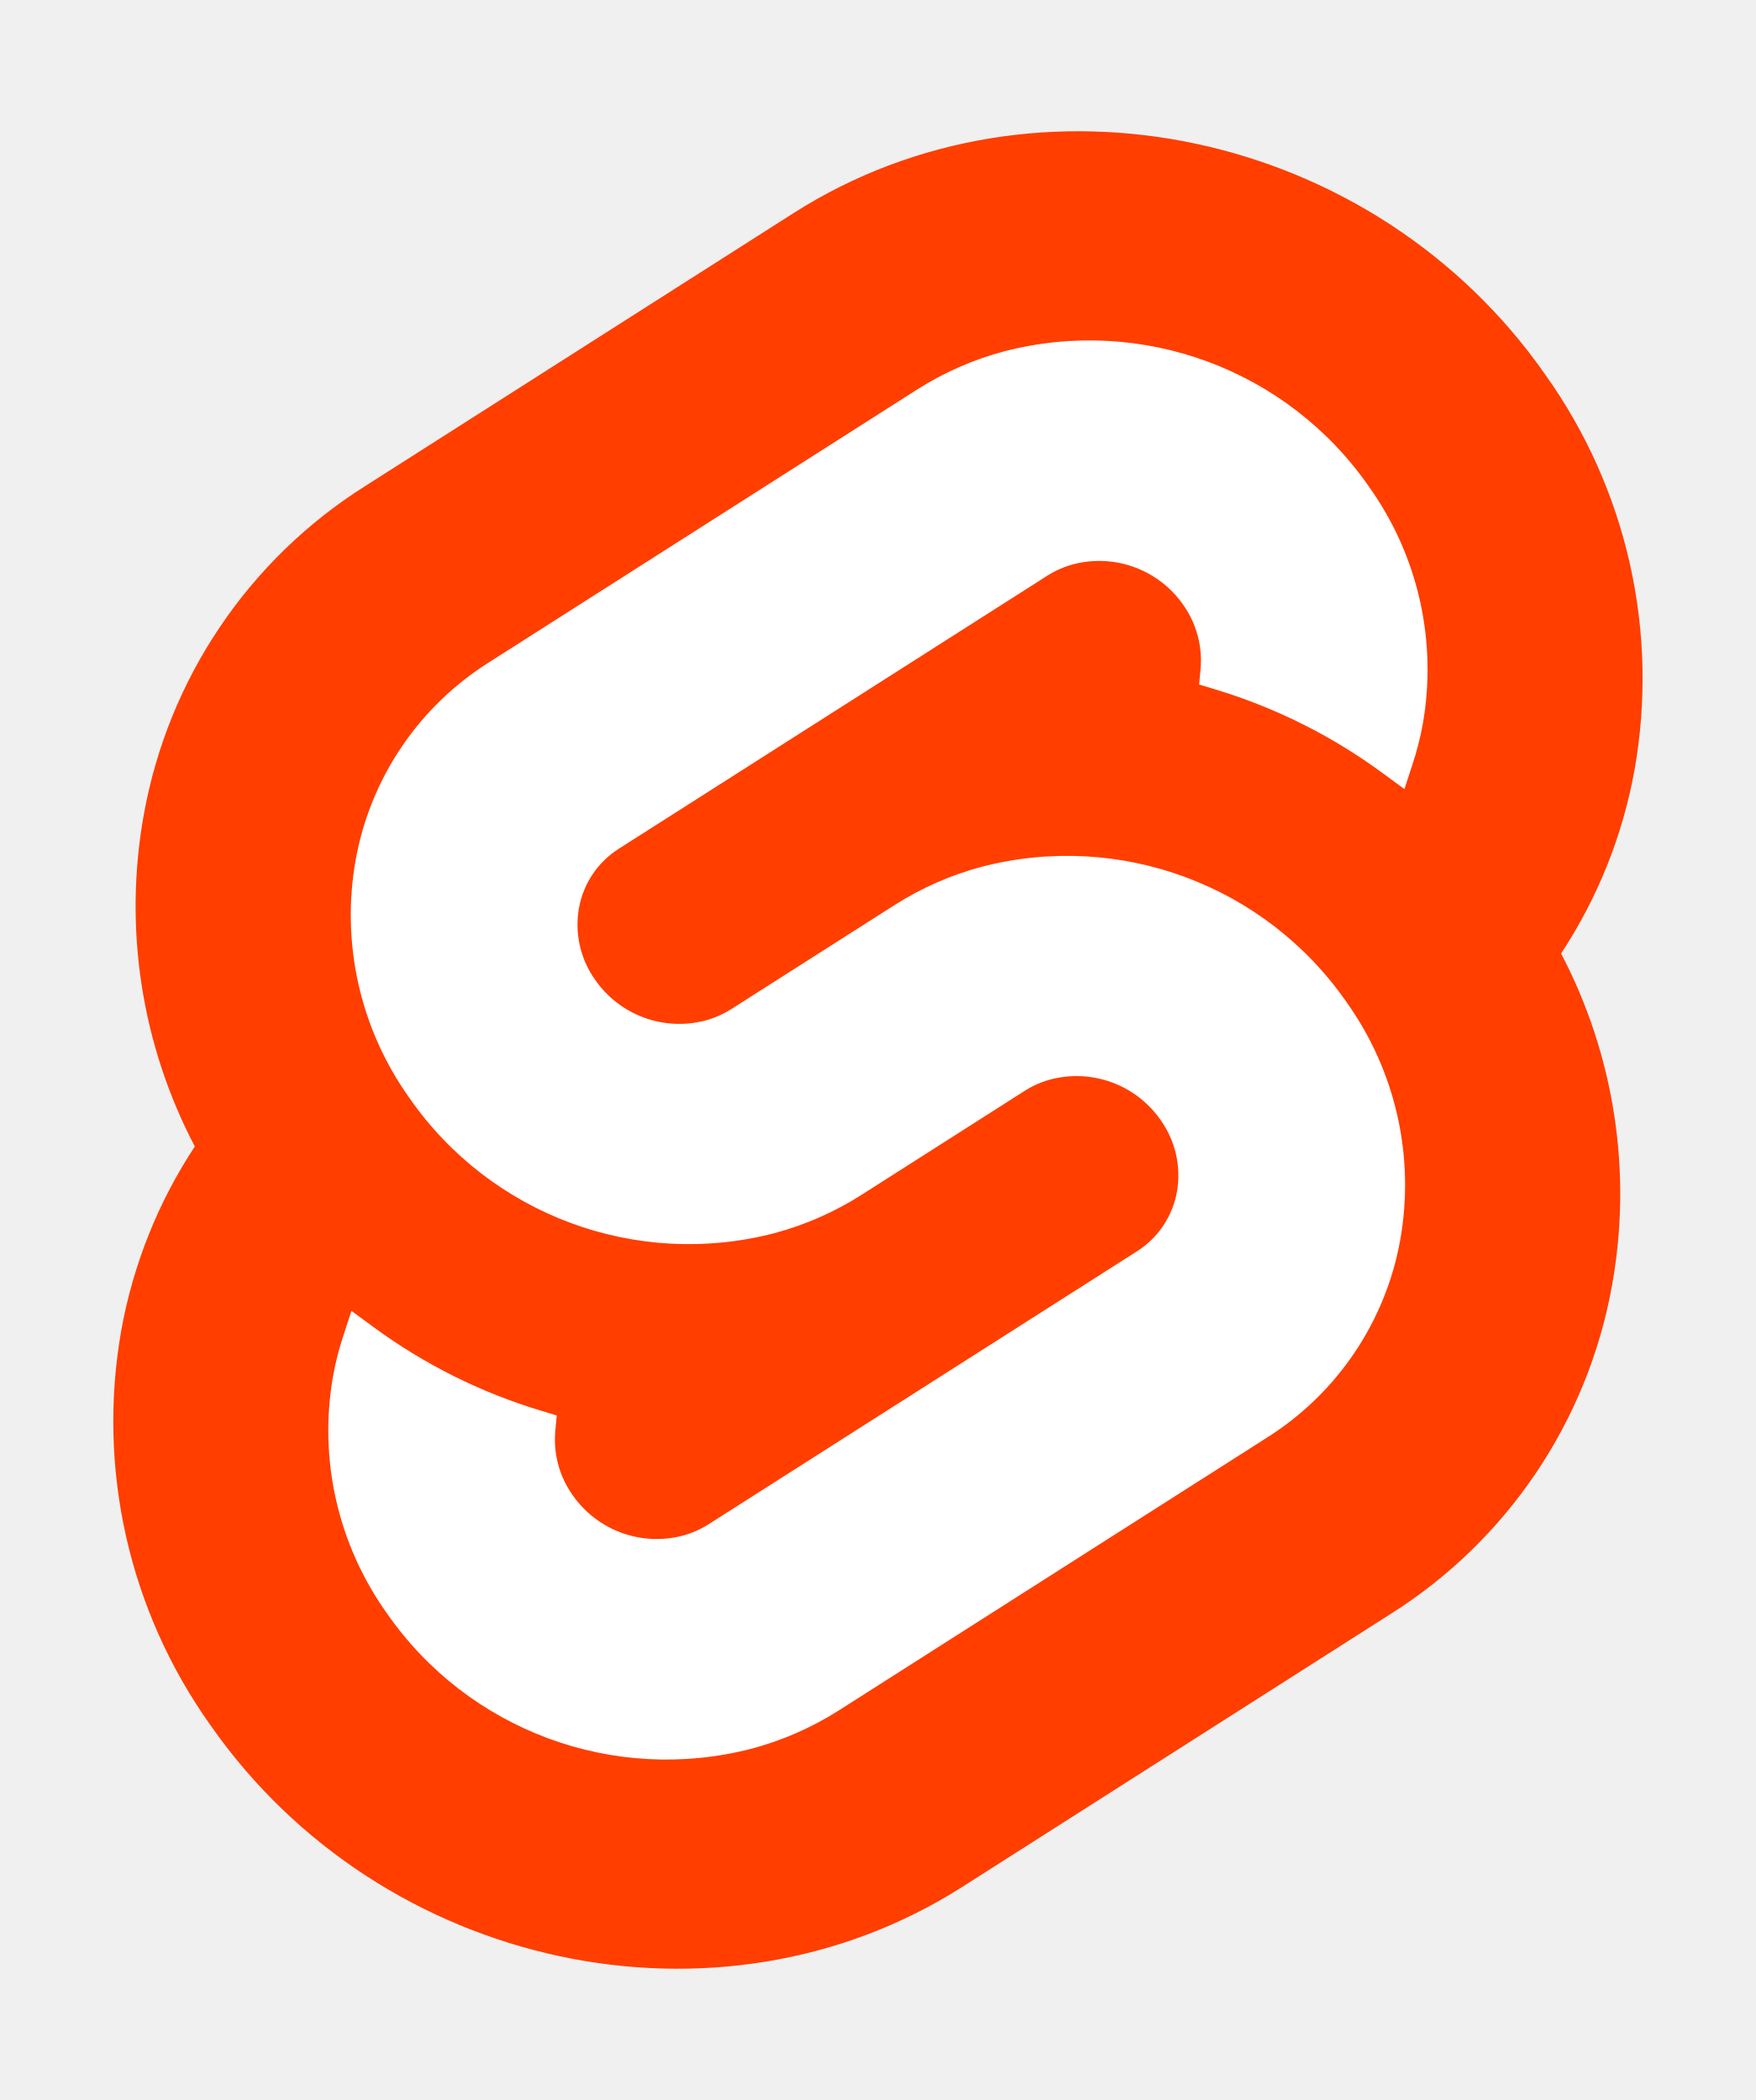
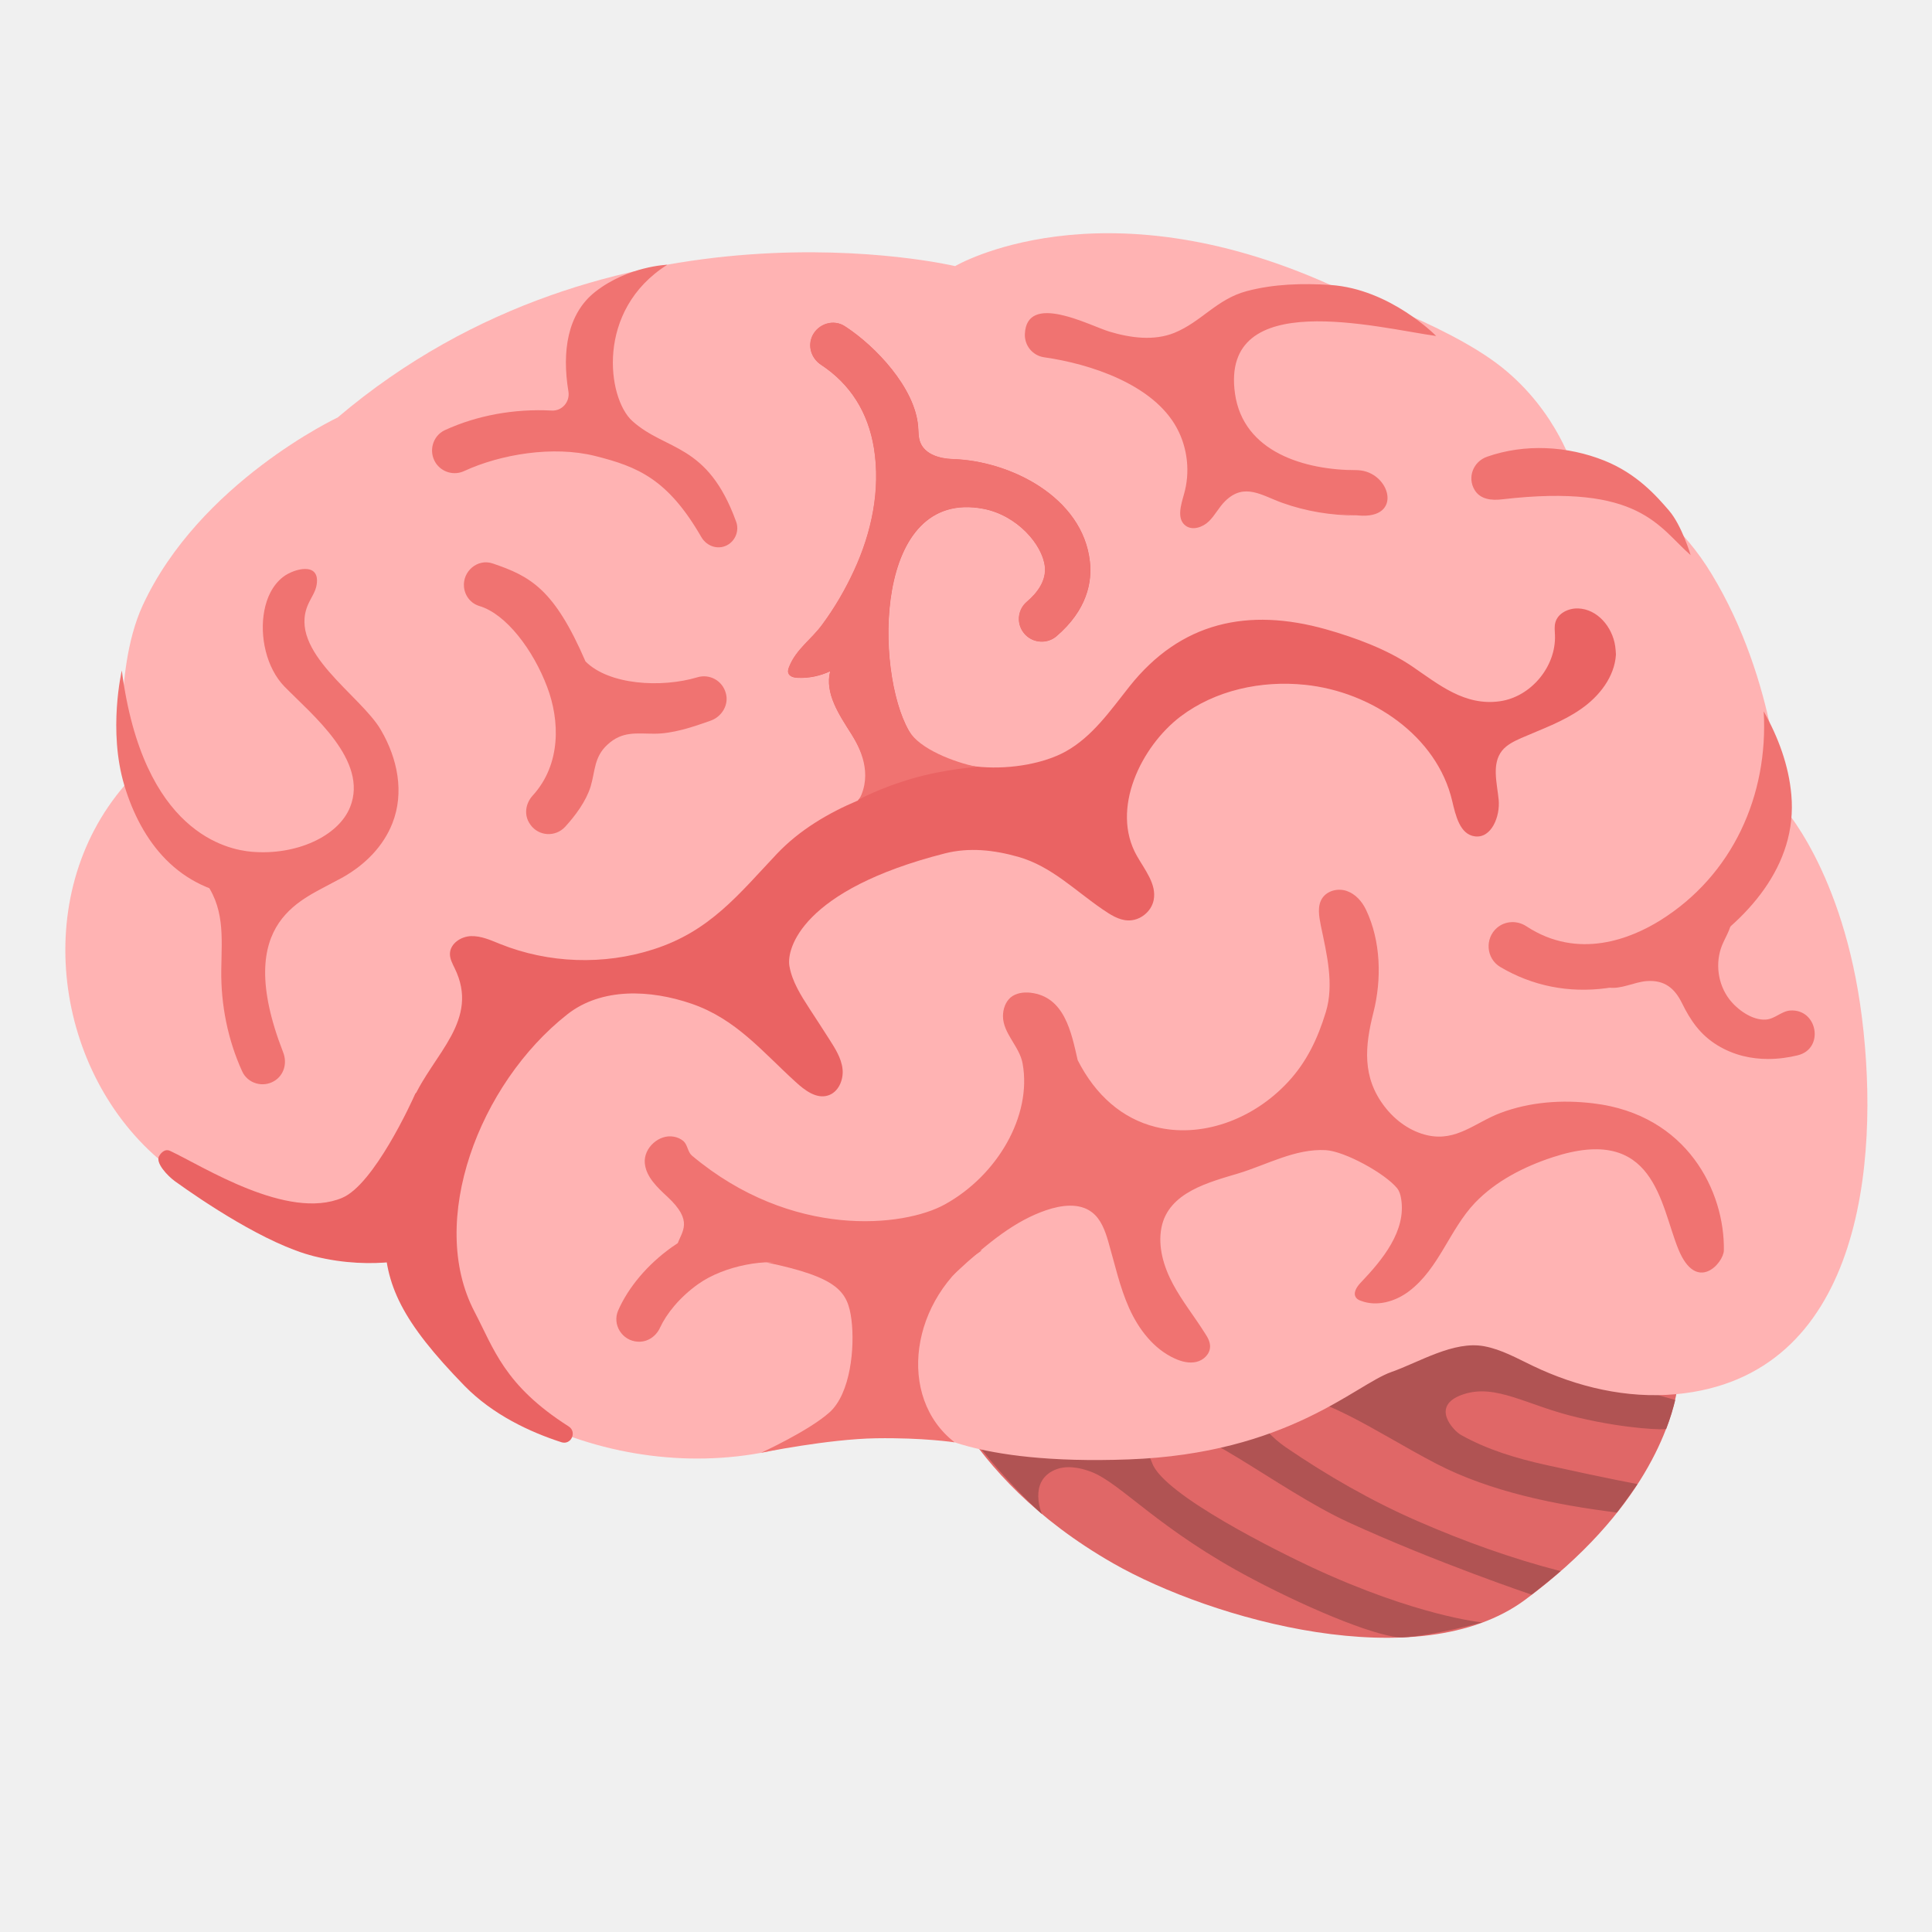
- <svg xmlns="http://www.w3.org/2000/svg" width="107" height="128" viewBox="0 0 107 128">
-   <path d="M94.157 22.819c-10.4-14.885-30.94-19.297-45.792-9.835L22.282 29.608A29.92 29.92 0 0 0 8.764 49.65a31.5 31.5 0 0 0 3.108 20.231 30 30 0 0 0-4.477 11.183 31.9 31.9 0 0 0 5.448 24.116c10.402 14.887 30.942 19.297 45.791 9.835l26.083-16.624A29.92 29.92 0 0 0 98.235 78.35a31.53 31.53 0 0 0-3.105-20.232 30 30 0 0 0 4.474-11.182 31.88 31.88 0 0 0-5.447-24.116" style="fill:#ff3e00" />
-   <path d="M45.817 106.582a20.72 20.72 0 0 1-22.237-8.243 19.17 19.17 0 0 1-3.277-14.503 18 18 0 0 1 .624-2.435l.49-1.498 1.337.981a33.6 33.6 0 0 0 10.203 5.098l.97.294-.09.968a5.85 5.85 0 0 0 1.052 3.878 6.24 6.24 0 0 0 6.695 2.485 5.8 5.8 0 0 0 1.603-.704L69.27 76.28a5.43 5.43 0 0 0 2.45-3.631 5.8 5.8 0 0 0-.987-4.371 6.24 6.24 0 0 0-6.698-2.487 5.7 5.7 0 0 0-1.6.704l-9.953 6.345a19 19 0 0 1-5.296 2.326 20.72 20.72 0 0 1-22.237-8.243 19.17 19.17 0 0 1-3.277-14.502 17.99 17.99 0 0 1 8.13-12.052l26.081-16.623a19 19 0 0 1 5.3-2.329 20.72 20.72 0 0 1 22.237 8.243 19.17 19.17 0 0 1 3.277 14.503 18 18 0 0 1-.624 2.435l-.49 1.498-1.337-.98a33.6 33.6 0 0 0-10.203-5.1l-.97-.294.09-.968a5.86 5.86 0 0 0-1.052-3.878 6.24 6.24 0 0 0-6.696-2.485 5.8 5.8 0 0 0-1.602.704L37.73 51.72a5.42 5.42 0 0 0-2.449 3.63 5.79 5.79 0 0 0 .986 4.372 6.24 6.24 0 0 0 6.698 2.486 5.8 5.8 0 0 0 1.602-.704l9.952-6.342a19 19 0 0 1 5.295-2.328 20.72 20.72 0 0 1 22.237 8.242 19.17 19.17 0 0 1 3.277 14.503 18 18 0 0 1-8.13 12.053l-26.081 16.622a19 19 0 0 1-5.3 2.328" style="fill:#fff" />
+ <svg xmlns="http://www.w3.org/2000/svg" xml:space="preserve" viewBox="0 0 128 128">
+   <path d="M61.53 89.7s1.87 7.96 12.23 13.88c6.53 3.73 20.26 7.6 27.27 2.42 7.98-5.9 9.7-11.74 10.08-13.89s-.76-8.08-.76-8.08l-13.13-4.67s-21.71 5.3-22.09 5.3c-.37.01-13.6 5.04-13.6 5.04" style="fill:#e06767" />
+   <path d="M110.39 94.67c.29-.75.47-1.39.6-1.92-2.32-.62-5.01-1.62-7.45-2.66.2-.09.4-.18.59-.28 1.2-.61 2.38-1.32 3.23-2.36.92-1.12 1.34-2.57 1.29-4.02l-11.43-4.07s-21.71 5.3-22.09 5.3-13.6 5.03-13.61 5.04c-.17.06 1.23 3 1.32 3.15 1.27 2.37 4.19 5.67 6.19 7.46 0 0-.92-2.12.82-2.91.77-.35 1.7-.18 2.49.13 1.98.79 4.46 3.83 10.66 7.09 4.21 2.22 8.54 3.92 9.94 3.86 1.87-.08 5.26-.99 5.26-.99s-4.32-.41-11.26-3.64c-2.1-.98-9.87-4.8-10.61-6.93-.21-.6-.96-1.66.4-2.26 2.08-.93 7.75 3.96 12.62 6.2 5.8 2.66 12.12 4.79 12.12 4.79q1.02-.78 1.92-1.56c-3.23-.83-6.39-1.97-9.44-3.3-3.04-1.32-6.02-3.03-8.77-4.91-1.75-1.2-2.96-3.22-1.08-3.48 3.08-.43 7.06 2.5 11.05 4.57 3.6 1.87 7.92 2.73 11.97 3.24.52-.65 1.37-1.89 1.37-1.89s-1.53-.26-6.05-1.26c-1.98-.44-3.9-1.01-5.66-2-.46-.26-2.07-1.91.13-2.67s4.29.75 7.61 1.52c3.33.79 5.84.83 5.87.76" style="fill:#b05353" />
+   <path d="M118 53.3s-.25-8.1-4.6-15.27c-3.75-6.18-9.1-6.81-9.1-6.81s-1.06-3.89-4.78-6.87-11.37-5.47-11.37-5.47c-15.32-6.9-24.87-1.25-24.87-1.25s-22.72-5.4-40.91 10.03c0 0-9.18 4.32-12.93 12.48-2.07 4.52-1.18 11.89-1.18 11.89-6.37 7.4-4.62 19.12 2.53 24.99 3.41 2.79 7.62 4.64 12.01 5.11 1.72.18 2.59-.23 3.31 1.52 1.06 2.58 1.89 5.23 4.02 7.08 2.17 1.88 4.7 3.34 7.39 4.34 5.22 1.93 11.12 2.14 16.39.25 1.75-.63 7.36-.69 7.36-.69s2.97 2.45 13.51 2.06 14.99-4.94 17.4-5.79c1.85-.65 4.12-2.08 6.14-1.71 1.15.21 2.18.8 3.23 1.3 2.94 1.41 6.24 2.18 9.48 1.88 12.25-1.13 13.54-15.24 12.33-24.94C122.14 57.64 118 53.3 118 53.3" style="fill:#ffb3b3" />
+   <path d="M27.52 72.45c-.25.57-2.75 6.03-4.85 6.91-3.63 1.53-9.25-2.11-11.4-3.11-.42-.2-.7.3-.7.3-.35.45.56 1.38 1.02 1.71 1.78 1.28 6.05 4.18 9.22 4.97 4.09 1.02 7.16 0 7.16 0s1.12-8.19 1.21-8.56 0-3.63 0-3.63z" style="fill:#ea6363" />
+   <path d="M63.25 95.56s-2.06-.32-5.22-.27-7.61.96-7.61.96 3.14-1.43 4.54-2.68c1.4-1.26 1.68-4.32 1.45-6.14-.24-1.86-.87-2.8-5.63-3.79l14.26-.79c-4.78 3.18-5.65 9.73-1.79 12.71M106.42 65.47c-2.48.33-4.89-.14-7.03-1.41-.93-.56-1.03-1.88-.21-2.59.55-.47 1.34-.5 1.95-.1 3.46 2.27 6.98.78 8.86-.39 4.8-2.99 7.18-8.29 6.86-13.85.96 1.7 1.66 3.58 1.83 5.52.43 4.71-2.96 8.38-6.75 10.75-1.81 1.14-3.68 1.83-5.51 2.07" style="fill:#f07371" />
+   <path d="M117.14 70.16c-1.08 0-2.25-.23-3.36-.91-1.14-.7-1.78-1.64-2.35-2.8-.47-.95-1.13-1.54-2.34-1.45-.85.07-1.67.55-2.52.43 1.13-2 2.94-3.6 5.07-4.47.98-.4 2.08-.65 3.08-.34.11.7-.36 1.35-.63 2.01-.47 1.17-.28 2.57.48 3.57.52.68 1.51 1.41 2.42 1.35.6-.04 1.02-.55 1.61-.6 1.83-.13 2.29 2.55.49 2.97-.58.14-1.24.24-1.95.24M99.54 33.08c-.73.09-1.47.01-1.85-.63-.49-.83-.08-1.87.83-2.19 2.51-.88 5.33-.72 7.78.26 2.14.86 3.43 2.32 4.28 3.31s1.43 2.95 1.43 2.95c-2.13-1.85-3.34-4.76-12.47-3.7M89.96 31.15c-2.16-.09-.06 0-.08 0-3.42 0-7.51-1.18-8.06-5.08-.99-7.1 9.49-4.34 13.33-3.81 0 0-3.03-3.11-7-3.38-1.85-.12-3.76-.07-5.56.41-1.98.53-2.98 2.02-4.78 2.76-1.36.55-2.91.34-4.31-.08-1.29-.39-5.48-2.64-5.6.16-.03.77.52 1.43 1.27 1.54 3.04.43 7.24 1.79 8.8 4.69.72 1.33.89 2.94.47 4.39-.2.71-.49 1.62.1 2.07.45.35 1.14.12 1.55-.28s.67-.94 1.08-1.34c1.28-1.26 2.44-.36 3.8.12 1.57.56 3.23.83 4.9.83.04 0-2.93-.29.11 0 3.03.28 2.13-2.91-.02-3M41.89 27.89c-1.66-1.5-2.45-7.34 2.32-10.35 0 0-2.6.09-4.77 1.79-1.85 1.45-2.22 3.96-1.78 6.61.11.68-.42 1.3-1.11 1.26-2.48-.13-4.95.32-7.08 1.3-.81.38-1.09 1.4-.61 2.16a1.5 1.5 0 0 0 1.91.54c2.39-1.1 5.87-1.69 8.66-.99 2.83.71 4.82 1.53 7.04 5.38.38.65 1.2.88 1.82.46.48-.33.68-.95.48-1.49-1.9-5.24-4.64-4.65-6.88-6.67M48.08 45.9a1.496 1.496 0 0 0-1.87-1.03c-2.4.72-5.87.51-7.42-1.05-2.07-4.79-3.64-5.64-6.15-6.49-1-.34-2 .52-1.9 1.56.06.59.45 1.09 1.02 1.26 1.78.53 3.57 2.92 4.49 5.36.84 2.21.94 5.12-.96 7.2-.49.54-.59 1.32-.16 1.91l.02.03c.55.76 1.65.82 2.29.13.68-.74 1.39-1.7 1.69-2.67.31-1.03.22-1.95 1.11-2.77.99-.92 1.93-.73 3.12-.73 1.22 0 2.53-.44 3.68-.85.78-.25 1.28-1.08 1.04-1.86M17.42 59.46c-.34 0-.67-.01-1.02-.04-4.63-.4-7.06-3.73-8.16-7.38s-.17-7.62-.17-7.62c1.4 10.8 7.03 11.87 8.59 12.01 2.95.26 5.77-1.02 6.54-2.97 1.22-3.08-2.52-6.1-4.35-7.97-1.21-1.24-1.66-3.35-1.34-5.02.16-.86.54-1.7 1.25-2.25.7-.54 2.46-1.03 2.22.51-.07.48-.38.88-.57 1.32-1.37 3.12 3.5 6.01 4.83 8.32 1.09 1.87 1.57 4.13.75 6.19-1.16 2.94-4.67 4.9-8.57 4.9" style="fill:#f07371" />
+   <path d="M16.35 58.66c.81.1 1.64-.04 2.37-.4.7-.34 1.33-.88 2.1-.94.37-.02.83.2.77.56-.02.13.83.37.72.44-1.99 1.24-7.03 2.47-3.55 11.4.28.71.06 1.51-.59 1.9-.76.46-1.77.16-2.13-.65-.95-2.09-1.41-4.4-1.38-6.7.03-2.24.26-4.2-1.24-6.07-.16-.19-.33-.46-.2-.67.08-.13.24-.18.39-.22.62-.16 1.28-.33 1.91-.2.28.06 3.41 1.79 3.44 1.73M105.56 73.1c-2.07-.25-4.2-.1-6.16.64-1.66.63-2.9 1.9-4.81 1.48-1.14-.25-2.15-.98-2.86-1.91-1.5-1.95-1.3-4-.74-6.22.56-2.2.5-4.75-.49-6.82-.26-.55-.7-1.04-1.27-1.24-.58-.2-1.29-.03-1.63.48-.34.52-.21 1.21-.09 1.82.39 1.87.89 3.89.33 5.72-.53 1.74-1.26 3.3-2.51 4.64-2.37 2.55-5.81 3.72-8.78 2.97-2.19-.55-3.96-2.08-5.15-4.42-.42-1.83-.86-4.21-3.13-4.47-.46-.05-.96.02-1.31.31-.35.3-.51.78-.51 1.24 0 1.15 1.1 2.01 1.3 3.14.63 3.46-1.67 7.42-5.16 9.34-2.7 1.49-10.11 2.33-16.75-3.24-.28-.24-.28-.7-.55-.95-.18-.16-.41-.26-.64-.3-.99-.19-2.02.75-1.93 1.75.08.91.83 1.61 1.5 2.23 1.74 1.62.96 2.27.66 3.14-.07.22-.2.42-.22.65-.06.64.92.43 1.56.38s1.22-.4 1.84-.58c.78-.22 4.35 1.09 5.05 1.24 2.03.44 2.73.64 4.48.64 2.19 0 4.05 1.13 5.65-.37 2.28-2.13 4.05-3.52 6.07-4.21 1-.34 2.2-.51 3.04.14.6.46.87 1.23 1.08 1.95.43 1.48.75 2.99 1.38 4.4.63 1.4 1.63 2.71 3.03 3.34.44.2.94.33 1.42.22s.9-.52.91-1c.01-.33-.16-.63-.34-.9-.69-1.1-1.51-2.12-2.12-3.26s-1.01-2.47-.76-3.74c.46-2.35 3.18-3.01 5.13-3.6 1.87-.57 3.74-1.64 5.75-1.53 1.26.07 3.93 1.54 4.73 2.52.16.2.23.45.27.71.34 2.11-1.21 4.01-2.68 5.55-.26.27-.53.68-.31.99.08.11.2.17.32.21 1.06.41 2.3.05 3.2-.64 1.98-1.5 2.67-4.07 4.36-5.85 1.39-1.45 3.26-2.4 5.15-3.02 6.76-2.22 7.11 3.1 8.32 6.08s3 .92 3.02.1c.07-3.89-2.42-9.01-8.65-9.75" style="fill:#f07371" />
+   <path d="M42.25 88.89c-1.03-.06-1.71-1.13-1.29-2.08.67-1.52 1.93-3.03 3.56-4.19 2.48-1.76 4.96-2.08 7.45-1.37l.51 2.54c-1.61-.46-4.49.05-6.22 1.28-1.25.89-2.11 1.98-2.53 2.89-.27.59-.84.97-1.48.93" style="fill:#f07371" />
+   <path d="M107.01 42.8c-.19-1.27-1.18-2.45-2.46-2.49-.63-.02-1.33.31-1.5.92-.08.27-.04.57-.03.85.08 2.08-1.59 4.09-3.65 4.38-2.33.33-4.05-1.11-5.81-2.31-1.68-1.14-3.78-1.91-5.72-2.46-5.17-1.45-9.62-.48-13.01 3.79-1.26 1.59-2.46 3.33-4.23 4.31-2.78 1.54-8.65 1.65-10.38-1.37-2.27-3.95-2.35-16.09 4.93-14.71 2.25.43 3.92 2.38 4.08 3.83.1.92-.47 1.72-1.2 2.34a1.49 1.49 0 0 0-.3 1.91c.48.79 1.56.96 2.26.37 2.05-1.76 2.37-3.61 2.22-4.95-.47-4.27-5.28-6.68-9.1-6.79-.84-.03-1.81-.3-2.13-1.09-.14-.34-.12-.71-.15-1.07-.2-2.55-2.81-5.32-4.85-6.64-.75-.49-1.76-.17-2.15.63-.33.69-.07 1.5.57 1.92 1.94 1.28 3.12 3.14 3.51 5.54.44 2.76-.16 5.58-1.32 8.09-.58 1.26-1.29 2.48-2.12 3.6-.71.97-1.72 1.62-2.18 2.78-.05.13-.1.27-.06.4.07.25.38.32.64.33.74.03 1.48-.13 2.14-.44-.38 1.47.6 2.9 1.41 4.18s1.46 3.02.54 4.23c-.04.05-.09.1-.13.16-1.97.83-3.87 1.96-5.35 3.52-2.55 2.7-4.44 5.13-8.17 6.33-3.3 1.07-6.97.94-10.18-.35-.62-.25-1.25-.54-1.92-.52s-1.38.49-1.4 1.16c-.01.34.16.65.31.96 1.7 3.45-1.42 5.69-2.75 8.69-1.25 2.8-1.89 5.87-1.89 8.94 0 3.35 1.15 5.79 5.3 10.05 1.88 1.92 4.34 3.06 6.41 3.73.65.21 1.06-.68.48-1.05-4.27-2.72-4.94-5.13-6.24-7.61-3.12-5.97.29-15.07 6.16-19.69 2.27-1.78 5.49-1.64 8.23-.7 2.94 1.01 4.68 3.17 6.89 5.18.6.55 1.37 1.14 2.14.9.7-.21 1.05-1.04.97-1.76s-.49-1.36-.88-1.97c-.43-.67-.86-1.34-1.3-2.01-.57-.88-1.16-1.8-1.34-2.84-.2-1.13.8-5.04 10.3-7.46 1.61-.41 3.25-.23 4.87.23 2.18.62 3.74 2.22 5.57 3.47.51.35 1.07.72 1.69.74.78.03 1.54-.56 1.7-1.33.22-1.06-.58-2.01-1.11-2.95-1.76-3.1.29-7.24 2.88-9.22 2.32-1.76 5.37-2.41 8.26-2.11 4.4.45 8.74 3.39 9.75 7.69.23.97.51 2.22 1.5 2.35 1.1.15 1.69-1.32 1.58-2.43s-.47-2.36.22-3.24c.32-.4.8-.63 1.27-.84 1.35-.59 2.76-1.08 3.97-1.93 1.21-.84 2.22-2.13 2.31-3.6-.01-.17-.02-.37-.05-.57" style="fill:#ea6363" />
+   <path d="M52.86 44.9c.74.03 1.48-.13 2.14-.44-.38 1.47.6 2.9 1.41 4.18.59.94 1.41 2.61.52 4.32 0 0 1.34-.75 3.51-1.38s4.29-.77 4.29-.77c-1.54-.32-3.82-1.19-4.52-2.4-2.27-3.95-2.35-16.09 4.93-14.71 2.25.43 3.92 2.38 4.08 3.83.1.92-.47 1.72-1.2 2.34a1.49 1.49 0 0 0-.3 1.91c.48.79 1.56.96 2.26.37 2.05-1.76 2.37-3.61 2.22-4.95-.47-4.27-5.28-6.68-9.1-6.79-.84-.03-1.81-.3-2.13-1.09-.14-.34-.12-.71-.15-1.07-.2-2.55-2.81-5.32-4.85-6.64-.75-.49-1.76-.17-2.15.63-.33.69-.07 1.5.57 1.92 1.94 1.28 3.12 3.14 3.51 5.54.44 2.76-.16 5.58-1.32 8.09-.58 1.26-1.29 2.48-2.12 3.6-.71.97-1.72 1.62-2.18 2.78-.05.13-.1.27-.06.4.07.25.38.32.64.33" style="fill:#f07371" />
</svg>
